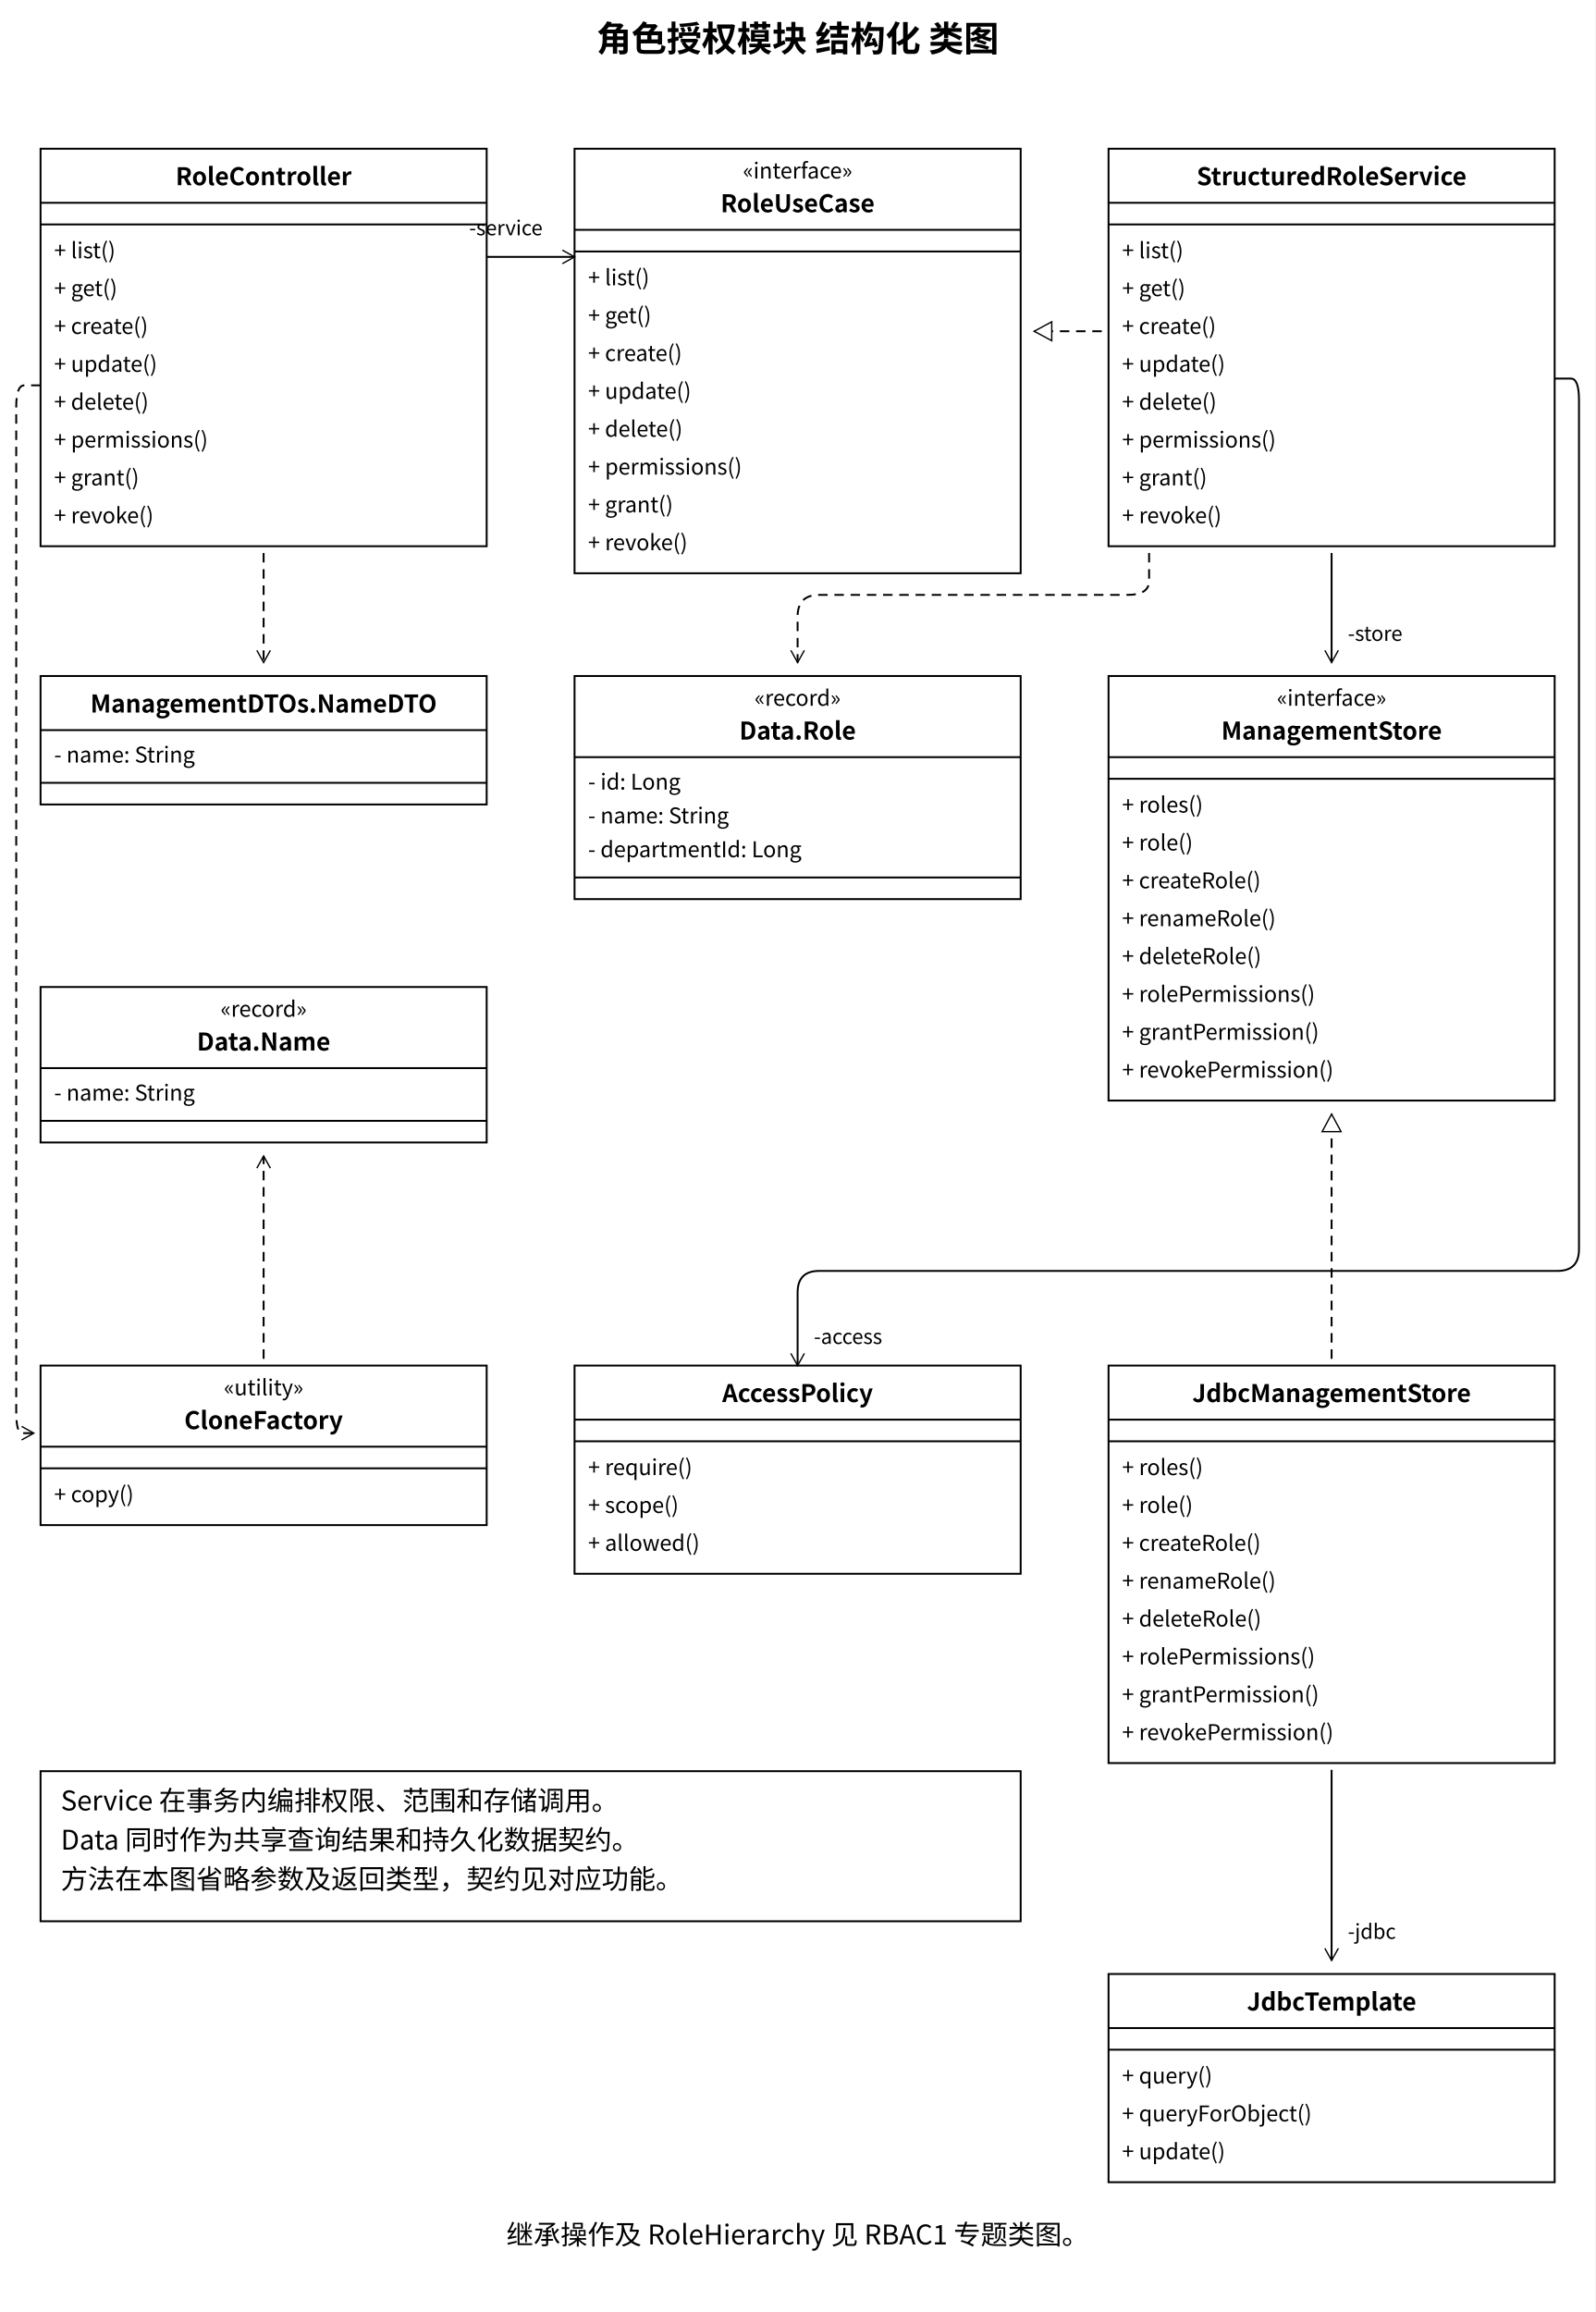
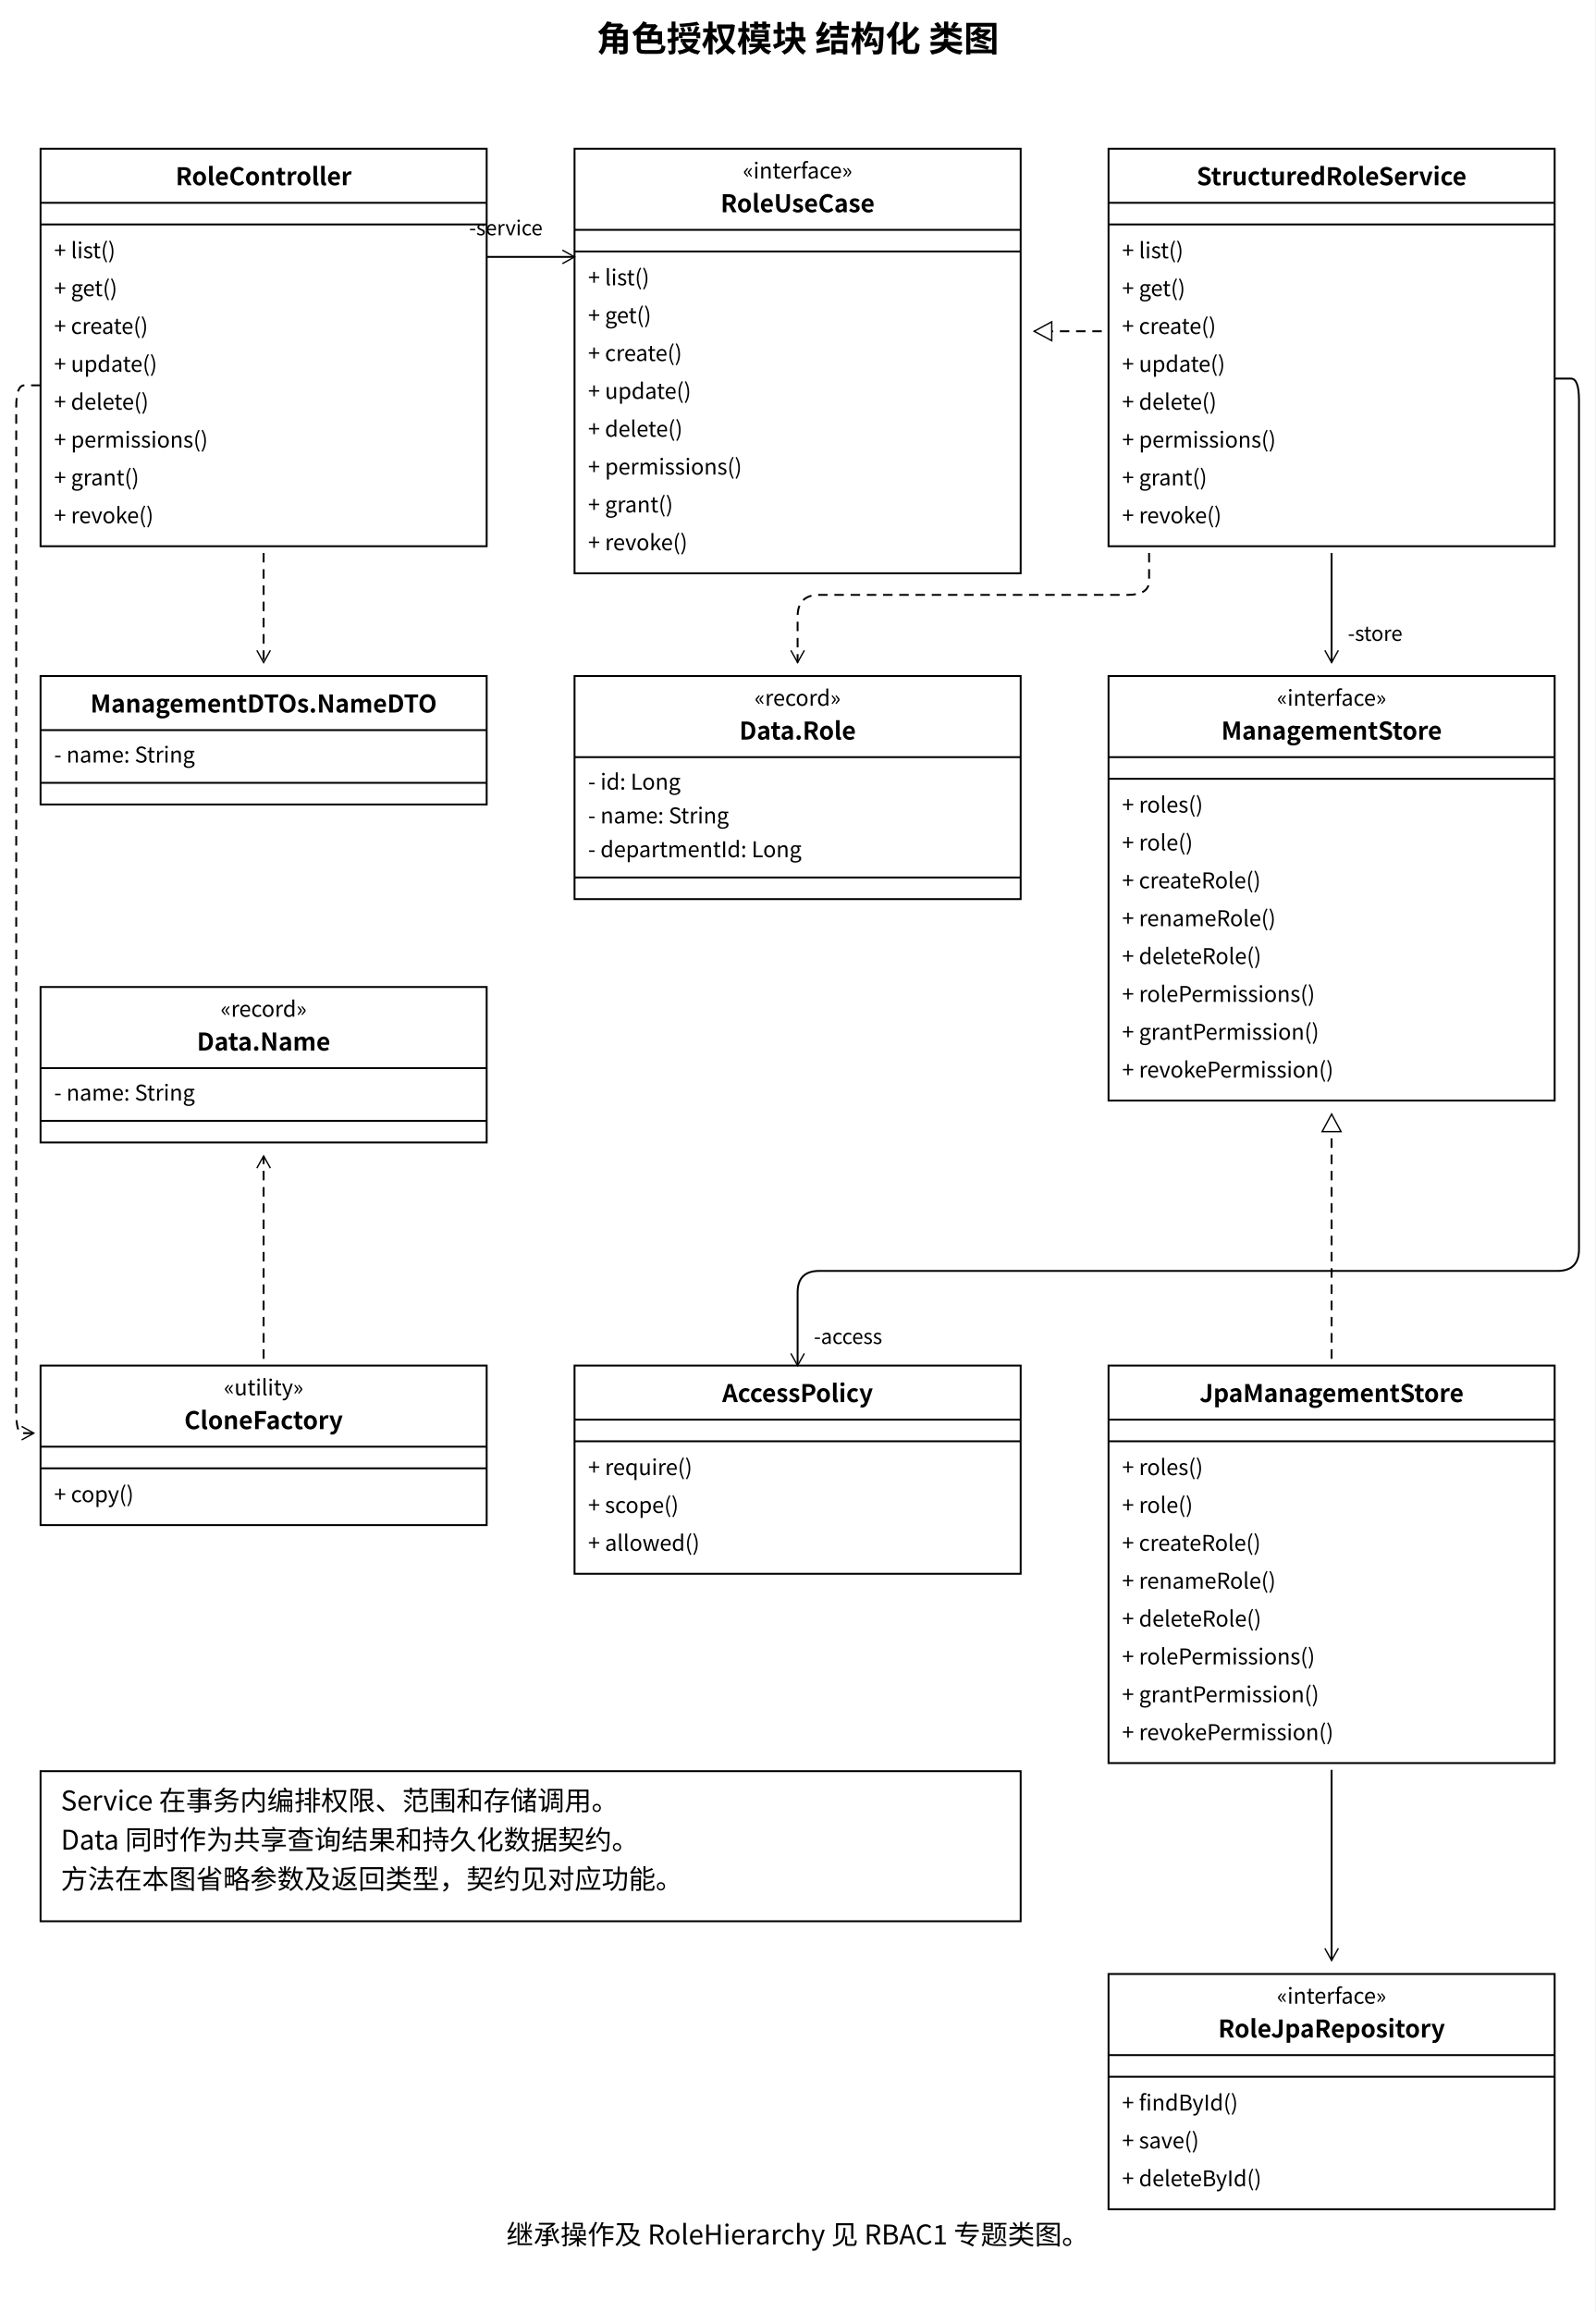
<svg xmlns="http://www.w3.org/2000/svg" width="1180" height="1710" viewBox="0 0 1180 1710">
  <style>text{font-family:'PingFang SC','Microsoft YaHei','Noto Sans CJK SC',system-ui,sans-serif;fill:black}</style>
  <defs>
    <marker id="open" markerWidth="12" markerHeight="12" refX="10" refY="6" orient="auto" markerUnits="userSpaceOnUse">
      <path d="M1,1 L10,6 L1,11" fill="none" stroke="black" />
    </marker>
    <marker id="filled" markerWidth="12" markerHeight="12" refX="10" refY="6" orient="auto" markerUnits="userSpaceOnUse">
      <path d="M1,1 L10,6 L1,11 Z" fill="black" />
    </marker>
    <marker id="triangle" markerWidth="16" markerHeight="16" refX="14" refY="8" orient="auto" markerUnits="userSpaceOnUse">
      <path d="M1,1 L14,8 L1,15 Z" fill="white" stroke="black" />
    </marker>
  </defs>
  <rect width="100%" height="100%" fill="white" />
  <text x="590.0" y="38" font-size="26" text-anchor="middle" font-weight="600">角色授权模块 结构化 类图</text>
  <rect x="30" y="110" width="330" height="294" rx="0" fill="white" stroke="black" stroke-width="1.4" />
  <text x="195.0" y="137" font-size="18" text-anchor="middle" font-weight="600">RoleController</text>
  <path d="M 30,150 L 360,150" fill="none" stroke="black" stroke-width="1.4" />
  <path d="M 30,166 L 360,166" fill="none" stroke="black" stroke-width="1.4" />
  <text x="40" y="191" font-size="16" text-anchor="start" font-weight="400">+ list()</text>
  <text x="40" y="219" font-size="16" text-anchor="start" font-weight="400">+ get()</text>
  <text x="40" y="247" font-size="16" text-anchor="start" font-weight="400">+ create()</text>
  <text x="40" y="275" font-size="16" text-anchor="start" font-weight="400">+ update()</text>
  <text x="40" y="303" font-size="16" text-anchor="start" font-weight="400">+ delete()</text>
  <text x="40" y="331" font-size="16" text-anchor="start" font-weight="400">+ permissions()</text>
  <text x="40" y="359" font-size="16" text-anchor="start" font-weight="400">+ grant()</text>
  <text x="40" y="387" font-size="16" text-anchor="start" font-weight="400">+ revoke()</text>
  <rect x="425" y="110" width="330" height="314" rx="0" fill="white" stroke="black" stroke-width="1.4" />
  <text x="590.0" y="132" font-size="16" text-anchor="middle" font-weight="400">«interface»</text>
  <text x="590.0" y="157" font-size="18" text-anchor="middle" font-weight="600">RoleUseCase</text>
  <path d="M 425,170 L 755,170" fill="none" stroke="black" stroke-width="1.4" />
  <path d="M 425,186 L 755,186" fill="none" stroke="black" stroke-width="1.4" />
  <text x="435" y="211" font-size="16" text-anchor="start" font-weight="400">+ list()</text>
  <text x="435" y="239" font-size="16" text-anchor="start" font-weight="400">+ get()</text>
  <text x="435" y="267" font-size="16" text-anchor="start" font-weight="400">+ create()</text>
  <text x="435" y="295" font-size="16" text-anchor="start" font-weight="400">+ update()</text>
  <text x="435" y="323" font-size="16" text-anchor="start" font-weight="400">+ delete()</text>
  <text x="435" y="351" font-size="16" text-anchor="start" font-weight="400">+ permissions()</text>
  <text x="435" y="379" font-size="16" text-anchor="start" font-weight="400">+ grant()</text>
  <text x="435" y="407" font-size="16" text-anchor="start" font-weight="400">+ revoke()</text>
  <rect x="820" y="110" width="330" height="294" rx="0" fill="white" stroke="black" stroke-width="1.4" />
  <text x="985.0" y="137" font-size="18" text-anchor="middle" font-weight="600">StructuredRoleService</text>
  <path d="M 820,150 L 1150,150" fill="none" stroke="black" stroke-width="1.4" />
  <path d="M 820,166 L 1150,166" fill="none" stroke="black" stroke-width="1.4" />
  <text x="830" y="191" font-size="16" text-anchor="start" font-weight="400">+ list()</text>
  <text x="830" y="219" font-size="16" text-anchor="start" font-weight="400">+ get()</text>
  <text x="830" y="247" font-size="16" text-anchor="start" font-weight="400">+ create()</text>
  <text x="830" y="275" font-size="16" text-anchor="start" font-weight="400">+ update()</text>
  <text x="830" y="303" font-size="16" text-anchor="start" font-weight="400">+ delete()</text>
  <text x="830" y="331" font-size="16" text-anchor="start" font-weight="400">+ permissions()</text>
  <text x="830" y="359" font-size="16" text-anchor="start" font-weight="400">+ grant()</text>
  <text x="830" y="387" font-size="16" text-anchor="start" font-weight="400">+ revoke()</text>
  <path d="M 360,190 L 425,190" fill="none" stroke="black" stroke-width="1.4" marker-end="url(#open)" />
  <text x="347" y="174" font-size="15" text-anchor="start" font-weight="400">-service</text>
  <path d="M 815,245 L 765,245" fill="none" stroke="black" stroke-width="1.4" stroke-dasharray="7 5" marker-end="url(#triangle)" />
  <rect x="30" y="500" width="330" height="95" rx="0" fill="white" stroke="black" stroke-width="1.4" />
  <text x="195.0" y="527" font-size="18" text-anchor="middle" font-weight="600">ManagementDTOs.NameDTO</text>
  <path d="M 30,540 L 360,540" fill="none" stroke="black" stroke-width="1.4" />
  <text x="40" y="564" font-size="16" text-anchor="start" font-weight="400">- name: String</text>
  <path d="M 30,579 L 360,579" fill="none" stroke="black" stroke-width="1.4" />
  <rect x="425" y="500" width="330" height="165" rx="0" fill="white" stroke="black" stroke-width="1.4" />
  <text x="590.0" y="522" font-size="16" text-anchor="middle" font-weight="400">«record»</text>
  <text x="590.0" y="547" font-size="18" text-anchor="middle" font-weight="600">Data.Role</text>
  <path d="M 425,560 L 755,560" fill="none" stroke="black" stroke-width="1.4" />
  <text x="435" y="584" font-size="16" text-anchor="start" font-weight="400">- id: Long</text>
  <text x="435" y="609" font-size="16" text-anchor="start" font-weight="400">- name: String</text>
  <text x="435" y="634" font-size="16" text-anchor="start" font-weight="400">- departmentId: Long</text>
  <path d="M 425,649 L 755,649" fill="none" stroke="black" stroke-width="1.4" />
  <rect x="820" y="500" width="330" height="314" rx="0" fill="white" stroke="black" stroke-width="1.4" />
  <text x="985.0" y="522" font-size="16" text-anchor="middle" font-weight="400">«interface»</text>
  <text x="985.0" y="547" font-size="18" text-anchor="middle" font-weight="600">ManagementStore</text>
  <path d="M 820,560 L 1150,560" fill="none" stroke="black" stroke-width="1.4" />
  <path d="M 820,576 L 1150,576" fill="none" stroke="black" stroke-width="1.4" />
  <text x="830" y="601" font-size="16" text-anchor="start" font-weight="400">+ roles()</text>
  <text x="830" y="629" font-size="16" text-anchor="start" font-weight="400">+ role()</text>
  <text x="830" y="657" font-size="16" text-anchor="start" font-weight="400">+ createRole()</text>
  <text x="830" y="685" font-size="16" text-anchor="start" font-weight="400">+ renameRole()</text>
  <text x="830" y="713" font-size="16" text-anchor="start" font-weight="400">+ deleteRole()</text>
  <text x="830" y="741" font-size="16" text-anchor="start" font-weight="400">+ rolePermissions()</text>
  <text x="830" y="769" font-size="16" text-anchor="start" font-weight="400">+ grantPermission()</text>
  <text x="830" y="797" font-size="16" text-anchor="start" font-weight="400">+ revokePermission()</text>
  <path d="M 850,409 L 850.0,429.667 Q 850,440 834.0,440.0 L 606.0,440.0 Q 590,440 590.0,456.0 L 590,490" fill="none" stroke="black" stroke-width="1.4" stroke-dasharray="7 5" marker-end="url(#open)" />
  <path d="M 985,409 L 985,490" fill="none" stroke="black" stroke-width="1.4" marker-end="url(#open)" />
  <text x="997" y="474" font-size="15" text-anchor="start" font-weight="400">-store</text>
  <rect x="30" y="730" width="330" height="115" rx="0" fill="white" stroke="black" stroke-width="1.4" />
  <text x="195.0" y="752" font-size="16" text-anchor="middle" font-weight="400">«record»</text>
  <text x="195.0" y="777" font-size="18" text-anchor="middle" font-weight="600">Data.Name</text>
  <path d="M 30,790 L 360,790" fill="none" stroke="black" stroke-width="1.4" />
  <text x="40" y="814" font-size="16" text-anchor="start" font-weight="400">- name: String</text>
  <path d="M 30,829 L 360,829" fill="none" stroke="black" stroke-width="1.4" />
  <rect x="30" y="1010" width="330" height="118" rx="0" fill="white" stroke="black" stroke-width="1.4" />
  <text x="195.0" y="1032" font-size="16" text-anchor="middle" font-weight="400">«utility»</text>
  <text x="195.0" y="1057" font-size="18" text-anchor="middle" font-weight="600">CloneFactory</text>
  <path d="M 30,1070 L 360,1070" fill="none" stroke="black" stroke-width="1.4" />
  <path d="M 30,1086 L 360,1086" fill="none" stroke="black" stroke-width="1.4" />
  <text x="40" y="1111" font-size="16" text-anchor="start" font-weight="400">+ copy()</text>
  <rect x="425" y="1010" width="330" height="154" rx="0" fill="white" stroke="black" stroke-width="1.4" />
  <text x="590.0" y="1037" font-size="18" text-anchor="middle" font-weight="600">AccessPolicy</text>
  <path d="M 425,1050 L 755,1050" fill="none" stroke="black" stroke-width="1.4" />
  <path d="M 425,1066 L 755,1066" fill="none" stroke="black" stroke-width="1.4" />
  <text x="435" y="1091" font-size="16" text-anchor="start" font-weight="400">+ require()</text>
  <text x="435" y="1119" font-size="16" text-anchor="start" font-weight="400">+ scope()</text>
  <text x="435" y="1147" font-size="16" text-anchor="start" font-weight="400">+ allowed()</text>
  <rect x="820" y="1010" width="330" height="294" rx="0" fill="white" stroke="black" stroke-width="1.4" />
-   <text x="985.0" y="1037" font-size="18" text-anchor="middle" font-weight="600">JdbcManagementStore</text>
+   <text x="985.0" y="1037" font-size="18" text-anchor="middle" font-weight="600">JpaManagementStore</text>
  <path d="M 820,1050 L 1150,1050" fill="none" stroke="black" stroke-width="1.4" />
  <path d="M 820,1066 L 1150,1066" fill="none" stroke="black" stroke-width="1.4" />
  <text x="830" y="1091" font-size="16" text-anchor="start" font-weight="400">+ roles()</text>
  <text x="830" y="1119" font-size="16" text-anchor="start" font-weight="400">+ role()</text>
  <text x="830" y="1147" font-size="16" text-anchor="start" font-weight="400">+ createRole()</text>
  <text x="830" y="1175" font-size="16" text-anchor="start" font-weight="400">+ renameRole()</text>
  <text x="830" y="1203" font-size="16" text-anchor="start" font-weight="400">+ deleteRole()</text>
  <text x="830" y="1231" font-size="16" text-anchor="start" font-weight="400">+ rolePermissions()</text>
  <text x="830" y="1259" font-size="16" text-anchor="start" font-weight="400">+ grantPermission()</text>
  <text x="830" y="1287" font-size="16" text-anchor="start" font-weight="400">+ revokePermission()</text>
  <path d="M 985,1005 L 985,824" fill="none" stroke="black" stroke-width="1.4" stroke-dasharray="7 5" marker-end="url(#triangle)" />
  <path d="M 30,285 L 18.0,285.0 Q 12,285 12.0,301.0 L 12.0,1044.0 Q 12,1060 16.333,1060.0 L 25,1060" fill="none" stroke="black" stroke-width="1.4" stroke-dasharray="7 5" marker-end="url(#open)" />
  <path d="M 195,409 L 195,490" fill="none" stroke="black" stroke-width="1.4" stroke-dasharray="7 5" marker-end="url(#open)" />
  <path d="M 195,1005 L 195,855" fill="none" stroke="black" stroke-width="1.4" stroke-dasharray="7 5" marker-end="url(#open)" />
  <path d="M 1150,280 L 1162.0,280.0 Q 1168,280 1168.0,296.0 L 1168.0,924.0 Q 1168,940 1152.0,940.0 L 606.0,940.0 Q 590,940 590.0,956.0 L 590,1010" fill="none" stroke="black" stroke-width="1.4" marker-end="url(#open)" />
  <text x="602" y="994" font-size="15" text-anchor="start" font-weight="400">-access</text>
  <rect x="30" y="1310" width="725" height="111" rx="0" fill="white" stroke="black" stroke-width="1.4" />
  <text x="45" y="1339" font-size="20" text-anchor="start" font-weight="400">Service 在事务内编排权限、范围和存储调用。</text>
  <text x="45" y="1368" font-size="20" text-anchor="start" font-weight="400">Data 同时作为共享查询结果和持久化数据契约。</text>
  <text x="45" y="1397" font-size="20" text-anchor="start" font-weight="400">方法在本图省略参数及返回类型，契约见对应功能。</text>
-   <rect x="820" y="1460" width="330" height="154" rx="0" fill="white" stroke="black" stroke-width="1.4" />
-   <text x="985.0" y="1487" font-size="18" text-anchor="middle" font-weight="600">JdbcTemplate</text>
-   <path d="M 820,1500 L 1150,1500" fill="none" stroke="black" stroke-width="1.4" />
-   <path d="M 820,1516 L 1150,1516" fill="none" stroke="black" stroke-width="1.4" />
-   <text x="830" y="1541" font-size="16" text-anchor="start" font-weight="400">+ query()</text>
-   <text x="830" y="1569" font-size="16" text-anchor="start" font-weight="400">+ queryForObject()</text>
-   <text x="830" y="1597" font-size="16" text-anchor="start" font-weight="400">+ update()</text>
+   <rect x="820" y="1460" width="330" height="174" rx="0" fill="white" stroke="black" stroke-width="1.4" />
+   <text x="985.0" y="1482" font-size="16" text-anchor="middle" font-weight="400">«interface»</text>
+   <text x="985.0" y="1507" font-size="18" text-anchor="middle" font-weight="600">RoleJpaRepository</text>
+   <path d="M 820,1520 L 1150,1520" fill="none" stroke="black" stroke-width="1.4" />
+   <path d="M 820,1536 L 1150,1536" fill="none" stroke="black" stroke-width="1.4" />
+   <text x="830" y="1561" font-size="16" text-anchor="start" font-weight="400">+ findById()</text>
+   <text x="830" y="1589" font-size="16" text-anchor="start" font-weight="400">+ save()</text>
+   <text x="830" y="1617" font-size="16" text-anchor="start" font-weight="400">+ deleteById()</text>
  <path d="M 985,1309 L 985,1450" fill="none" stroke="black" stroke-width="1.4" marker-end="url(#open)" />
-   <text x="997" y="1434" font-size="15" text-anchor="start" font-weight="400">-jdbc</text>
  <text x="590" y="1660" font-size="20" text-anchor="middle" font-weight="400">继承操作及 RoleHierarchy 见 RBAC1 专题类图。</text>
</svg>
